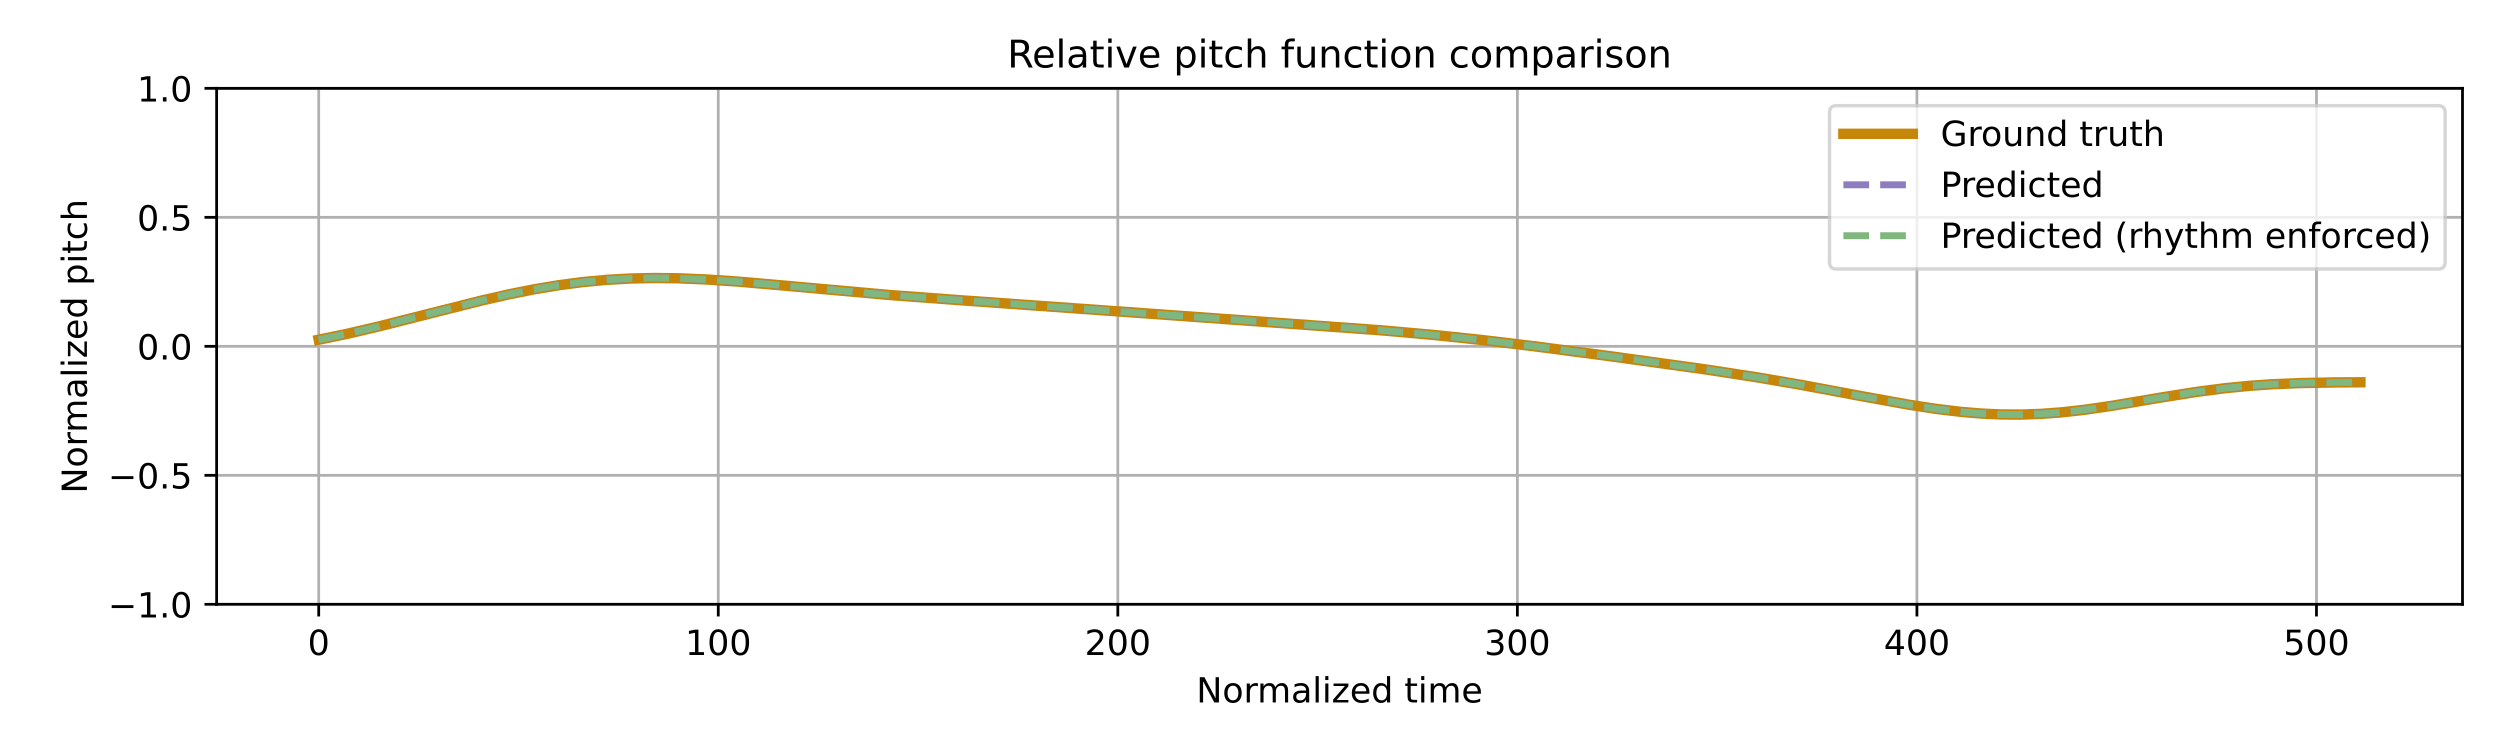
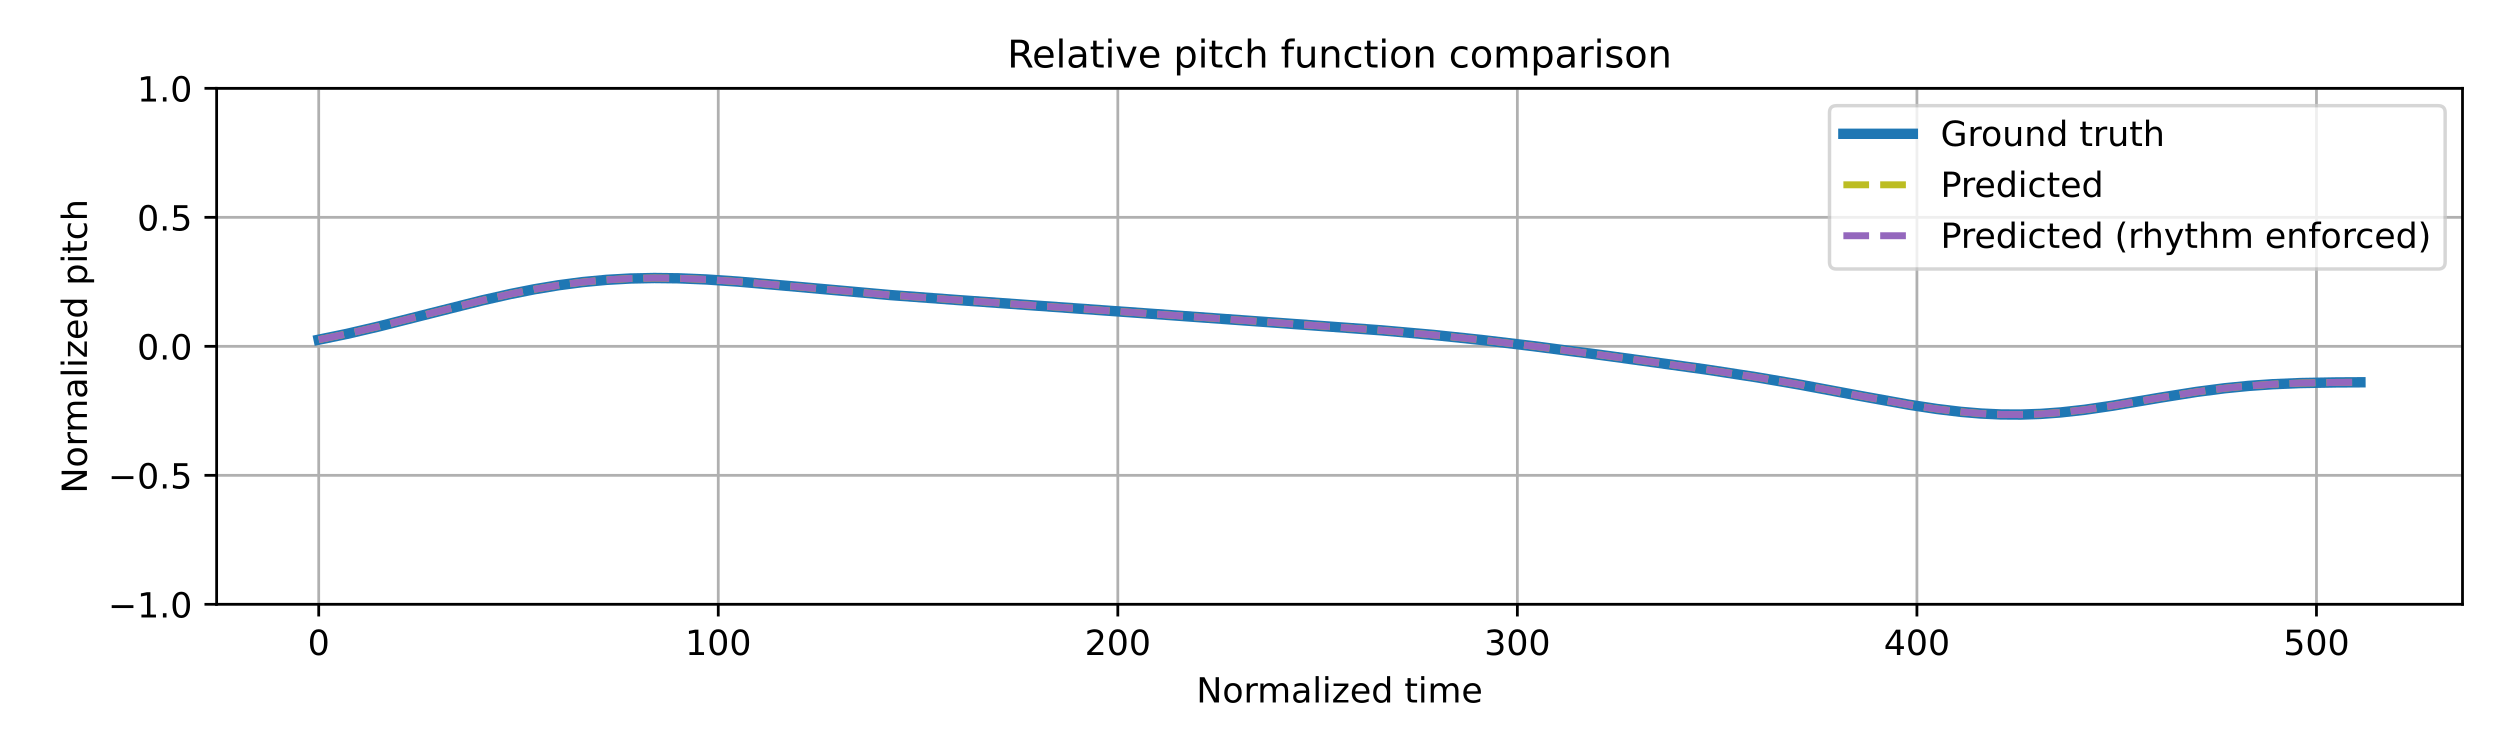
<svg xmlns="http://www.w3.org/2000/svg" xmlns:xlink="http://www.w3.org/1999/xlink" width="720pt" height="216pt" viewBox="0 0 720 216" version="1.1">
  <defs>
    <style type="text/css">*{stroke-linejoin: round; stroke-linecap: butt}</style>
  </defs>
  <g id="figure_1">
    <g id="patch_1">
      <path d="M 0 216  L 720 216  L 720 0  L 0 0  z " style="fill: #ffffff" />
    </g>
    <g id="axes_1">
      <g id="patch_2">
        <path d="M 62.39 174.04  L 709.2 174.04  L 709.2 25.44  L 62.39 25.44  z " style="fill: #ffffff" />
      </g>
      <g id="matplotlib.axis_1">
        <g id="xtick_1">
          <g id="line2d_1">
-             <path d="M 91.79 174.04  L 91.79 25.44  " clip-path="url(#p8aba098088)" style="fill: none; stroke: #b0b0b0; stroke-width: 0.8; stroke-linecap: square" />
+             <path d="M 91.79 174.04  L 91.79 25.44  " clip-path="url(#pf08c0a6683)" style="fill: none; stroke: #b0b0b0; stroke-width: 0.8; stroke-linecap: square" />
          </g>
          <g id="line2d_2">
            <defs>
-               <path id="m269cc4b5a0" d="M 0 0  L 0 3.5  " style="stroke: #000000; stroke-width: 0.8" />
-             </defs>
-             <g>
-               <use xlink:href="#m269cc4b5a0" x="91.79" y="174.04" style="stroke: #000000; stroke-width: 0.8" />
+               <path id="m6218df498c" d="M 0 0  L 0 3.5  " style="stroke: #000000; stroke-width: 0.8" />
+             </defs>
+             <g>
+               <use xlink:href="#m6218df498c" x="91.79" y="174.04" style="stroke: #000000; stroke-width: 0.8" />
            </g>
          </g>
          <g id="text_1">
            <g transform="translate(88.60921 188.6384) scale(0.1 -0.1)">
              <defs>
                <path id="DejaVuSans-30" d="M 2034 4250  Q 1547 4250 1301 3770  Q 1056 3291 1056 2328  Q 1056 1369 1301 889  Q 1547 409 2034 409  Q 2525 409 2770 889  Q 3016 1369 3016 2328  Q 3016 3291 2770 3770  Q 2525 4250 2034 4250  z M 2034 4750  Q 2819 4750 3233 4129  Q 3647 3509 3647 2328  Q 3647 1150 3233 529  Q 2819 -91 2034 -91  Q 1250 -91 836 529  Q 422 1150 422 2328  Q 422 3509 836 4129  Q 1250 4750 2034 4750  z " transform="scale(0.015625)" />
              </defs>
              <use xlink:href="#DejaVuSans-30" />
            </g>
          </g>
        </g>
        <g id="xtick_2">
          <g id="line2d_3">
-             <path d="M 206.861 174.04  L 206.861 25.44  " clip-path="url(#p8aba098088)" style="fill: none; stroke: #b0b0b0; stroke-width: 0.8; stroke-linecap: square" />
+             <path d="M 206.861 174.04  L 206.861 25.44  " clip-path="url(#pf08c0a6683)" style="fill: none; stroke: #b0b0b0; stroke-width: 0.8; stroke-linecap: square" />
          </g>
          <g id="line2d_4">
            <g>
-               <use xlink:href="#m269cc4b5a0" x="206.861" y="174.04" style="stroke: #000000; stroke-width: 0.8" />
+               <use xlink:href="#m6218df498c" x="206.861" y="174.04" style="stroke: #000000; stroke-width: 0.8" />
            </g>
          </g>
          <g id="text_2">
            <g transform="translate(197.317 188.6384) scale(0.1 -0.1)">
              <defs>
                <path id="DejaVuSans-31" d="M 794 531  L 1825 531  L 1825 4091  L 703 3866  L 703 4441  L 1819 4666  L 2450 4666  L 2450 531  L 3481 531  L 3481 0  L 794 0  L 794 531  z " transform="scale(0.015625)" />
              </defs>
              <use xlink:href="#DejaVuSans-31" />
              <use xlink:href="#DejaVuSans-30" transform="translate(63.62305 0)" />
              <use xlink:href="#DejaVuSans-30" transform="translate(127.2461 0)" />
            </g>
          </g>
        </g>
        <g id="xtick_3">
          <g id="line2d_5">
-             <path d="M 321.931 174.04  L 321.931 25.44  " clip-path="url(#p8aba098088)" style="fill: none; stroke: #b0b0b0; stroke-width: 0.8; stroke-linecap: square" />
+             <path d="M 321.931 174.04  L 321.931 25.44  " clip-path="url(#pf08c0a6683)" style="fill: none; stroke: #b0b0b0; stroke-width: 0.8; stroke-linecap: square" />
          </g>
          <g id="line2d_6">
            <g>
-               <use xlink:href="#m269cc4b5a0" x="321.931" y="174.04" style="stroke: #000000; stroke-width: 0.8" />
+               <use xlink:href="#m6218df498c" x="321.931" y="174.04" style="stroke: #000000; stroke-width: 0.8" />
            </g>
          </g>
          <g id="text_3">
            <g transform="translate(312.3872 188.6384) scale(0.1 -0.1)">
              <defs>
                <path id="DejaVuSans-32" d="M 1228 531  L 3431 531  L 3431 0  L 469 0  L 469 531  Q 828 903 1448 1529  Q 2069 2156 2228 2338  Q 2531 2678 2651 2914  Q 2772 3150 2772 3378  Q 2772 3750 2511 3984  Q 2250 4219 1831 4219  Q 1534 4219 1204 4116  Q 875 4013 500 3803  L 500 4441  Q 881 4594 1212 4672  Q 1544 4750 1819 4750  Q 2544 4750 2975 4387  Q 3406 4025 3406 3419  Q 3406 3131 3298 2873  Q 3191 2616 2906 2266  Q 2828 2175 2409 1742  Q 1991 1309 1228 531  z " transform="scale(0.015625)" />
              </defs>
              <use xlink:href="#DejaVuSans-32" />
              <use xlink:href="#DejaVuSans-30" transform="translate(63.62305 0)" />
              <use xlink:href="#DejaVuSans-30" transform="translate(127.2461 0)" />
            </g>
          </g>
        </g>
        <g id="xtick_4">
          <g id="line2d_7">
-             <path d="M 437.001 174.04  L 437.001 25.44  " clip-path="url(#p8aba098088)" style="fill: none; stroke: #b0b0b0; stroke-width: 0.8; stroke-linecap: square" />
+             <path d="M 437.001 174.04  L 437.001 25.44  " clip-path="url(#pf08c0a6683)" style="fill: none; stroke: #b0b0b0; stroke-width: 0.8; stroke-linecap: square" />
          </g>
          <g id="line2d_8">
            <g>
-               <use xlink:href="#m269cc4b5a0" x="437.001" y="174.04" style="stroke: #000000; stroke-width: 0.8" />
+               <use xlink:href="#m6218df498c" x="437.001" y="174.04" style="stroke: #000000; stroke-width: 0.8" />
            </g>
          </g>
          <g id="text_4">
            <g transform="translate(427.4575 188.6384) scale(0.1 -0.1)">
              <defs>
                <path id="DejaVuSans-33" d="M 2597 2516  Q 3050 2419 3304 2112  Q 3559 1806 3559 1356  Q 3559 666 3084 287  Q 2609 -91 1734 -91  Q 1441 -91 1130 -33  Q 819 25 488 141  L 488 750  Q 750 597 1062 519  Q 1375 441 1716 441  Q 2309 441 2620 675  Q 2931 909 2931 1356  Q 2931 1769 2642 2001  Q 2353 2234 1838 2234  L 1294 2234  L 1294 2753  L 1863 2753  Q 2328 2753 2575 2939  Q 2822 3125 2822 3475  Q 2822 3834 2567 4026  Q 2313 4219 1838 4219  Q 1578 4219 1281 4162  Q 984 4106 628 3988  L 628 4550  Q 988 4650 1302 4700  Q 1616 4750 1894 4750  Q 2613 4750 3031 4423  Q 3450 4097 3450 3541  Q 3450 3153 3228 2886  Q 3006 2619 2597 2516  z " transform="scale(0.015625)" />
              </defs>
              <use xlink:href="#DejaVuSans-33" />
              <use xlink:href="#DejaVuSans-30" transform="translate(63.62305 0)" />
              <use xlink:href="#DejaVuSans-30" transform="translate(127.2461 0)" />
            </g>
          </g>
        </g>
        <g id="xtick_5">
          <g id="line2d_9">
-             <path d="M 552.072 174.04  L 552.072 25.44  " clip-path="url(#p8aba098088)" style="fill: none; stroke: #b0b0b0; stroke-width: 0.8; stroke-linecap: square" />
+             <path d="M 552.072 174.04  L 552.072 25.44  " clip-path="url(#pf08c0a6683)" style="fill: none; stroke: #b0b0b0; stroke-width: 0.8; stroke-linecap: square" />
          </g>
          <g id="line2d_10">
            <g>
-               <use xlink:href="#m269cc4b5a0" x="552.072" y="174.04" style="stroke: #000000; stroke-width: 0.8" />
+               <use xlink:href="#m6218df498c" x="552.072" y="174.04" style="stroke: #000000; stroke-width: 0.8" />
            </g>
          </g>
          <g id="text_5">
            <g transform="translate(542.5278 188.6384) scale(0.1 -0.1)">
              <defs>
                <path id="DejaVuSans-34" d="M 2419 4116  L 825 1625  L 2419 1625  L 2419 4116  z M 2253 4666  L 3047 4666  L 3047 1625  L 3713 1625  L 3713 1100  L 3047 1100  L 3047 0  L 2419 0  L 2419 1100  L 313 1100  L 313 1709  L 2253 4666  z " transform="scale(0.015625)" />
              </defs>
              <use xlink:href="#DejaVuSans-34" />
              <use xlink:href="#DejaVuSans-30" transform="translate(63.62305 0)" />
              <use xlink:href="#DejaVuSans-30" transform="translate(127.2461 0)" />
            </g>
          </g>
        </g>
        <g id="xtick_6">
          <g id="line2d_11">
-             <path d="M 667.142 174.04  L 667.142 25.44  " clip-path="url(#p8aba098088)" style="fill: none; stroke: #b0b0b0; stroke-width: 0.8; stroke-linecap: square" />
+             <path d="M 667.142 174.04  L 667.142 25.44  " clip-path="url(#pf08c0a6683)" style="fill: none; stroke: #b0b0b0; stroke-width: 0.8; stroke-linecap: square" />
          </g>
          <g id="line2d_12">
            <g>
-               <use xlink:href="#m269cc4b5a0" x="667.142" y="174.04" style="stroke: #000000; stroke-width: 0.8" />
+               <use xlink:href="#m6218df498c" x="667.142" y="174.04" style="stroke: #000000; stroke-width: 0.8" />
            </g>
          </g>
          <g id="text_6">
            <g transform="translate(657.5981 188.6384) scale(0.1 -0.1)">
              <defs>
                <path id="DejaVuSans-35" d="M 691 4666  L 3169 4666  L 3169 4134  L 1269 4134  L 1269 2991  Q 1406 3038 1543 3061  Q 1681 3084 1819 3084  Q 2600 3084 3056 2656  Q 3513 2228 3513 1497  Q 3513 744 3044 326  Q 2575 -91 1722 -91  Q 1428 -91 1123 -41  Q 819 9 494 109  L 494 744  Q 775 591 1075 516  Q 1375 441 1709 441  Q 2250 441 2565 725  Q 2881 1009 2881 1497  Q 2881 1984 2565 2268  Q 2250 2553 1709 2553  Q 1456 2553 1204 2497  Q 953 2441 691 2322  L 691 4666  z " transform="scale(0.015625)" />
              </defs>
              <use xlink:href="#DejaVuSans-35" />
              <use xlink:href="#DejaVuSans-30" transform="translate(63.62305 0)" />
              <use xlink:href="#DejaVuSans-30" transform="translate(127.2461 0)" />
            </g>
          </g>
        </g>
        <g id="text_7">
          <g transform="translate(344.5544 202.3166) scale(0.1 -0.1)">
            <defs>
              <path id="DejaVuSans-4e" d="M 628 4666  L 1478 4666  L 3547 763  L 3547 4666  L 4159 4666  L 4159 0  L 3309 0  L 1241 3903  L 1241 0  L 628 0  L 628 4666  z " transform="scale(0.015625)" />
              <path id="DejaVuSans-6f" d="M 1959 3097  Q 1497 3097 1228 2736  Q 959 2375 959 1747  Q 959 1119 1226 758  Q 1494 397 1959 397  Q 2419 397 2687 759  Q 2956 1122 2956 1747  Q 2956 2369 2687 2733  Q 2419 3097 1959 3097  z M 1959 3584  Q 2709 3584 3137 3096  Q 3566 2609 3566 1747  Q 3566 888 3137 398  Q 2709 -91 1959 -91  Q 1206 -91 779 398  Q 353 888 353 1747  Q 353 2609 779 3096  Q 1206 3584 1959 3584  z " transform="scale(0.015625)" />
              <path id="DejaVuSans-72" d="M 2631 2963  Q 2534 3019 2420 3045  Q 2306 3072 2169 3072  Q 1681 3072 1420 2755  Q 1159 2438 1159 1844  L 1159 0  L 581 0  L 581 3500  L 1159 3500  L 1159 2956  Q 1341 3275 1631 3429  Q 1922 3584 2338 3584  Q 2397 3584 2469 3576  Q 2541 3569 2628 3553  L 2631 2963  z " transform="scale(0.015625)" />
              <path id="DejaVuSans-6d" d="M 3328 2828  Q 3544 3216 3844 3400  Q 4144 3584 4550 3584  Q 5097 3584 5394 3201  Q 5691 2819 5691 2113  L 5691 0  L 5113 0  L 5113 2094  Q 5113 2597 4934 2840  Q 4756 3084 4391 3084  Q 3944 3084 3684 2787  Q 3425 2491 3425 1978  L 3425 0  L 2847 0  L 2847 2094  Q 2847 2600 2669 2842  Q 2491 3084 2119 3084  Q 1678 3084 1418 2786  Q 1159 2488 1159 1978  L 1159 0  L 581 0  L 581 3500  L 1159 3500  L 1159 2956  Q 1356 3278 1631 3431  Q 1906 3584 2284 3584  Q 2666 3584 2933 3390  Q 3200 3197 3328 2828  z " transform="scale(0.015625)" />
              <path id="DejaVuSans-61" d="M 2194 1759  Q 1497 1759 1228 1600  Q 959 1441 959 1056  Q 959 750 1161 570  Q 1363 391 1709 391  Q 2188 391 2477 730  Q 2766 1069 2766 1631  L 2766 1759  L 2194 1759  z M 3341 1997  L 3341 0  L 2766 0  L 2766 531  Q 2569 213 2275 61  Q 1981 -91 1556 -91  Q 1019 -91 701 211  Q 384 513 384 1019  Q 384 1609 779 1909  Q 1175 2209 1959 2209  L 2766 2209  L 2766 2266  Q 2766 2663 2505 2880  Q 2244 3097 1772 3097  Q 1472 3097 1187 3025  Q 903 2953 641 2809  L 641 3341  Q 956 3463 1253 3523  Q 1550 3584 1831 3584  Q 2591 3584 2966 3190  Q 3341 2797 3341 1997  z " transform="scale(0.015625)" />
              <path id="DejaVuSans-6c" d="M 603 4863  L 1178 4863  L 1178 0  L 603 0  L 603 4863  z " transform="scale(0.015625)" />
              <path id="DejaVuSans-69" d="M 603 3500  L 1178 3500  L 1178 0  L 603 0  L 603 3500  z M 603 4863  L 1178 4863  L 1178 4134  L 603 4134  L 603 4863  z " transform="scale(0.015625)" />
              <path id="DejaVuSans-7a" d="M 353 3500  L 3084 3500  L 3084 2975  L 922 459  L 3084 459  L 3084 0  L 275 0  L 275 525  L 2438 3041  L 353 3041  L 353 3500  z " transform="scale(0.015625)" />
              <path id="DejaVuSans-65" d="M 3597 1894  L 3597 1613  L 953 1613  Q 991 1019 1311 708  Q 1631 397 2203 397  Q 2534 397 2845 478  Q 3156 559 3463 722  L 3463 178  Q 3153 47 2828 -22  Q 2503 -91 2169 -91  Q 1331 -91 842 396  Q 353 884 353 1716  Q 353 2575 817 3079  Q 1281 3584 2069 3584  Q 2775 3584 3186 3129  Q 3597 2675 3597 1894  z M 3022 2063  Q 3016 2534 2758 2815  Q 2500 3097 2075 3097  Q 1594 3097 1305 2825  Q 1016 2553 972 2059  L 3022 2063  z " transform="scale(0.015625)" />
              <path id="DejaVuSans-64" d="M 2906 2969  L 2906 4863  L 3481 4863  L 3481 0  L 2906 0  L 2906 525  Q 2725 213 2448 61  Q 2172 -91 1784 -91  Q 1150 -91 751 415  Q 353 922 353 1747  Q 353 2572 751 3078  Q 1150 3584 1784 3584  Q 2172 3584 2448 3432  Q 2725 3281 2906 2969  z M 947 1747  Q 947 1113 1208 752  Q 1469 391 1925 391  Q 2381 391 2643 752  Q 2906 1113 2906 1747  Q 2906 2381 2643 2742  Q 2381 3103 1925 3103  Q 1469 3103 1208 2742  Q 947 2381 947 1747  z " transform="scale(0.015625)" />
              <path id="DejaVuSans-20" transform="scale(0.015625)" />
              <path id="DejaVuSans-74" d="M 1172 4494  L 1172 3500  L 2356 3500  L 2356 3053  L 1172 3053  L 1172 1153  Q 1172 725 1289 603  Q 1406 481 1766 481  L 2356 481  L 2356 0  L 1766 0  Q 1100 0 847 248  Q 594 497 594 1153  L 594 3053  L 172 3053  L 172 3500  L 594 3500  L 594 4494  L 1172 4494  z " transform="scale(0.015625)" />
            </defs>
            <use xlink:href="#DejaVuSans-4e" />
            <use xlink:href="#DejaVuSans-6f" transform="translate(74.80469 0)" />
            <use xlink:href="#DejaVuSans-72" transform="translate(135.9863 0)" />
            <use xlink:href="#DejaVuSans-6d" transform="translate(175.3496 0)" />
            <use xlink:href="#DejaVuSans-61" transform="translate(272.7617 0)" />
            <use xlink:href="#DejaVuSans-6c" transform="translate(334.041 0)" />
            <use xlink:href="#DejaVuSans-69" transform="translate(361.8242 0)" />
            <use xlink:href="#DejaVuSans-7a" transform="translate(389.6074 0)" />
            <use xlink:href="#DejaVuSans-65" transform="translate(442.0977 0)" />
            <use xlink:href="#DejaVuSans-64" transform="translate(503.6211 0)" />
            <use xlink:href="#DejaVuSans-20" transform="translate(567.0977 0)" />
            <use xlink:href="#DejaVuSans-74" transform="translate(598.8848 0)" />
            <use xlink:href="#DejaVuSans-69" transform="translate(638.0938 0)" />
            <use xlink:href="#DejaVuSans-6d" transform="translate(665.877 0)" />
            <use xlink:href="#DejaVuSans-65" transform="translate(763.2891 0)" />
          </g>
        </g>
      </g>
      <g id="matplotlib.axis_2">
        <g id="ytick_1">
          <g id="line2d_13">
-             <path d="M 62.39 174.04  L 709.2 174.04  " clip-path="url(#p8aba098088)" style="fill: none; stroke: #b0b0b0; stroke-width: 0.8; stroke-linecap: square" />
+             <path d="M 62.39 174.04  L 709.2 174.04  " clip-path="url(#pf08c0a6683)" style="fill: none; stroke: #b0b0b0; stroke-width: 0.8; stroke-linecap: square" />
          </g>
          <g id="line2d_14">
            <defs>
-               <path id="m4a76a04a5f" d="M 0 0  L -3.5 0  " style="stroke: #000000; stroke-width: 0.8" />
-             </defs>
-             <g>
-               <use xlink:href="#m4a76a04a5f" x="62.39" y="174.04" style="stroke: #000000; stroke-width: 0.8" />
+               <path id="m5d47d1d1d8" d="M 0 0  L -3.5 0  " style="stroke: #000000; stroke-width: 0.8" />
+             </defs>
+             <g>
+               <use xlink:href="#m5d47d1d1d8" x="62.39" y="174.04" style="stroke: #000000; stroke-width: 0.8" />
            </g>
          </g>
          <g id="text_8">
            <g transform="translate(31.10719 177.8392) scale(0.1 -0.1)">
              <defs>
                <path id="DejaVuSans-2212" d="M 678 2272  L 4684 2272  L 4684 1741  L 678 1741  L 678 2272  z " transform="scale(0.015625)" />
                <path id="DejaVuSans-2e" d="M 684 794  L 1344 794  L 1344 0  L 684 0  L 684 794  z " transform="scale(0.015625)" />
              </defs>
              <use xlink:href="#DejaVuSans-2212" />
              <use xlink:href="#DejaVuSans-31" transform="translate(83.78906 0)" />
              <use xlink:href="#DejaVuSans-2e" transform="translate(147.4121 0)" />
              <use xlink:href="#DejaVuSans-30" transform="translate(179.1992 0)" />
            </g>
          </g>
        </g>
        <g id="ytick_2">
          <g id="line2d_15">
-             <path d="M 62.39 136.89  L 709.2 136.89  " clip-path="url(#p8aba098088)" style="fill: none; stroke: #b0b0b0; stroke-width: 0.8; stroke-linecap: square" />
+             <path d="M 62.39 136.89  L 709.2 136.89  " clip-path="url(#pf08c0a6683)" style="fill: none; stroke: #b0b0b0; stroke-width: 0.8; stroke-linecap: square" />
          </g>
          <g id="line2d_16">
            <g>
-               <use xlink:href="#m4a76a04a5f" x="62.39" y="136.89" style="stroke: #000000; stroke-width: 0.8" />
+               <use xlink:href="#m5d47d1d1d8" x="62.39" y="136.89" style="stroke: #000000; stroke-width: 0.8" />
            </g>
          </g>
          <g id="text_9">
            <g transform="translate(31.10719 140.6892) scale(0.1 -0.1)">
              <use xlink:href="#DejaVuSans-2212" />
              <use xlink:href="#DejaVuSans-30" transform="translate(83.78906 0)" />
              <use xlink:href="#DejaVuSans-2e" transform="translate(147.4121 0)" />
              <use xlink:href="#DejaVuSans-35" transform="translate(179.1992 0)" />
            </g>
          </g>
        </g>
        <g id="ytick_3">
          <g id="line2d_17">
-             <path d="M 62.39 99.74  L 709.2 99.74  " clip-path="url(#p8aba098088)" style="fill: none; stroke: #b0b0b0; stroke-width: 0.8; stroke-linecap: square" />
+             <path d="M 62.39 99.74  L 709.2 99.74  " clip-path="url(#pf08c0a6683)" style="fill: none; stroke: #b0b0b0; stroke-width: 0.8; stroke-linecap: square" />
          </g>
          <g id="line2d_18">
            <g>
-               <use xlink:href="#m4a76a04a5f" x="62.39" y="99.74" style="stroke: #000000; stroke-width: 0.8" />
+               <use xlink:href="#m5d47d1d1d8" x="62.39" y="99.74" style="stroke: #000000; stroke-width: 0.8" />
            </g>
          </g>
          <g id="text_10">
            <g transform="translate(39.48687 103.5392) scale(0.1 -0.1)">
              <use xlink:href="#DejaVuSans-30" />
              <use xlink:href="#DejaVuSans-2e" transform="translate(63.62305 0)" />
              <use xlink:href="#DejaVuSans-30" transform="translate(95.41016 0)" />
            </g>
          </g>
        </g>
        <g id="ytick_4">
          <g id="line2d_19">
-             <path d="M 62.39 62.59  L 709.2 62.59  " clip-path="url(#p8aba098088)" style="fill: none; stroke: #b0b0b0; stroke-width: 0.8; stroke-linecap: square" />
+             <path d="M 62.39 62.59  L 709.2 62.59  " clip-path="url(#pf08c0a6683)" style="fill: none; stroke: #b0b0b0; stroke-width: 0.8; stroke-linecap: square" />
          </g>
          <g id="line2d_20">
            <g>
-               <use xlink:href="#m4a76a04a5f" x="62.39" y="62.59" style="stroke: #000000; stroke-width: 0.8" />
+               <use xlink:href="#m5d47d1d1d8" x="62.39" y="62.59" style="stroke: #000000; stroke-width: 0.8" />
            </g>
          </g>
          <g id="text_11">
            <g transform="translate(39.48687 66.38922) scale(0.1 -0.1)">
              <use xlink:href="#DejaVuSans-30" />
              <use xlink:href="#DejaVuSans-2e" transform="translate(63.62305 0)" />
              <use xlink:href="#DejaVuSans-35" transform="translate(95.41016 0)" />
            </g>
          </g>
        </g>
        <g id="ytick_5">
          <g id="line2d_21">
-             <path d="M 62.39 25.44  L 709.2 25.44  " clip-path="url(#p8aba098088)" style="fill: none; stroke: #b0b0b0; stroke-width: 0.8; stroke-linecap: square" />
+             <path d="M 62.39 25.44  L 709.2 25.44  " clip-path="url(#pf08c0a6683)" style="fill: none; stroke: #b0b0b0; stroke-width: 0.8; stroke-linecap: square" />
          </g>
          <g id="line2d_22">
            <g>
-               <use xlink:href="#m4a76a04a5f" x="62.39" y="25.44" style="stroke: #000000; stroke-width: 0.8" />
+               <use xlink:href="#m5d47d1d1d8" x="62.39" y="25.44" style="stroke: #000000; stroke-width: 0.8" />
            </g>
          </g>
          <g id="text_12">
            <g transform="translate(39.48687 29.23922) scale(0.1 -0.1)">
              <use xlink:href="#DejaVuSans-31" />
              <use xlink:href="#DejaVuSans-2e" transform="translate(63.62305 0)" />
              <use xlink:href="#DejaVuSans-30" transform="translate(95.41016 0)" />
            </g>
          </g>
        </g>
        <g id="text_13">
          <g transform="translate(25.0275 142.1259) rotate(-90) scale(0.1 -0.1)">
            <defs>
              <path id="DejaVuSans-70" d="M 1159 525  L 1159 -1331  L 581 -1331  L 581 3500  L 1159 3500  L 1159 2969  Q 1341 3281 1617 3432  Q 1894 3584 2278 3584  Q 2916 3584 3314 3078  Q 3713 2572 3713 1747  Q 3713 922 3314 415  Q 2916 -91 2278 -91  Q 1894 -91 1617 61  Q 1341 213 1159 525  z M 3116 1747  Q 3116 2381 2855 2742  Q 2594 3103 2138 3103  Q 1681 3103 1420 2742  Q 1159 2381 1159 1747  Q 1159 1113 1420 752  Q 1681 391 2138 391  Q 2594 391 2855 752  Q 3116 1113 3116 1747  z " transform="scale(0.015625)" />
              <path id="DejaVuSans-63" d="M 3122 3366  L 3122 2828  Q 2878 2963 2633 3030  Q 2388 3097 2138 3097  Q 1578 3097 1268 2742  Q 959 2388 959 1747  Q 959 1106 1268 751  Q 1578 397 2138 397  Q 2388 397 2633 464  Q 2878 531 3122 666  L 3122 134  Q 2881 22 2623 -34  Q 2366 -91 2075 -91  Q 1284 -91 818 406  Q 353 903 353 1747  Q 353 2603 823 3093  Q 1294 3584 2113 3584  Q 2378 3584 2631 3529  Q 2884 3475 3122 3366  z " transform="scale(0.015625)" />
              <path id="DejaVuSans-68" d="M 3513 2113  L 3513 0  L 2938 0  L 2938 2094  Q 2938 2591 2744 2837  Q 2550 3084 2163 3084  Q 1697 3084 1428 2787  Q 1159 2491 1159 1978  L 1159 0  L 581 0  L 581 4863  L 1159 4863  L 1159 2956  Q 1366 3272 1645 3428  Q 1925 3584 2291 3584  Q 2894 3584 3203 3211  Q 3513 2838 3513 2113  z " transform="scale(0.015625)" />
            </defs>
            <use xlink:href="#DejaVuSans-4e" />
            <use xlink:href="#DejaVuSans-6f" transform="translate(74.80469 0)" />
            <use xlink:href="#DejaVuSans-72" transform="translate(135.9863 0)" />
            <use xlink:href="#DejaVuSans-6d" transform="translate(175.3496 0)" />
            <use xlink:href="#DejaVuSans-61" transform="translate(272.7617 0)" />
            <use xlink:href="#DejaVuSans-6c" transform="translate(334.041 0)" />
            <use xlink:href="#DejaVuSans-69" transform="translate(361.8242 0)" />
            <use xlink:href="#DejaVuSans-7a" transform="translate(389.6074 0)" />
            <use xlink:href="#DejaVuSans-65" transform="translate(442.0977 0)" />
            <use xlink:href="#DejaVuSans-64" transform="translate(503.6211 0)" />
            <use xlink:href="#DejaVuSans-20" transform="translate(567.0977 0)" />
            <use xlink:href="#DejaVuSans-70" transform="translate(598.8848 0)" />
            <use xlink:href="#DejaVuSans-69" transform="translate(662.3613 0)" />
            <use xlink:href="#DejaVuSans-74" transform="translate(690.1445 0)" />
            <use xlink:href="#DejaVuSans-63" transform="translate(729.3535 0)" />
            <use xlink:href="#DejaVuSans-68" transform="translate(784.334 0)" />
          </g>
        </g>
      </g>
      <g id="line2d_23">
-         <path d="M 91.79 97.829  L 99.845 96.171  L 109.051 94.031  L 121.709 90.829  L 138.969 86.484  L 147.024 84.67  L 153.928 83.304  L 160.833 82.155  L 167.737 81.248  L 174.641 80.599  L 181.545 80.21  L 188.449 80.068  L 195.354 80.151  L 203.409 80.486  L 212.614 81.106  L 225.272 82.203  L 256.341 84.975  L 275.903 86.418  L 331.137 90.335  L 367.959 92.976  L 397.877 95.139  L 412.837 96.46  L 426.645 97.904  L 441.604 99.694  L 463.467 102.559  L 491.084 106.379  L 506.043 108.674  L 518.701 110.842  L 535.962 114.066  L 549.77 116.56  L 557.825 117.789  L 564.729 118.614  L 570.483 119.095  L 576.236 119.363  L 581.99 119.399  L 587.743 119.202  L 593.497 118.78  L 600.401 118.012  L 608.456 116.838  L 622.264 114.508  L 632.621 112.865  L 640.676 111.821  L 647.58 111.14  L 654.484 110.66  L 662.539 110.322  L 672.895 110.136  L 679.8 110.099  L 679.8 110.099  " clip-path="url(#p8aba098088)" style="fill: none; stroke: #c5860a; stroke-width: 3; stroke-linecap: square" />
+         <path d="M 91.79 97.829  L 99.845 96.171  L 109.051 94.031  L 121.709 90.829  L 138.969 86.484  L 147.024 84.67  L 153.928 83.304  L 160.833 82.155  L 167.737 81.248  L 174.641 80.599  L 181.545 80.21  L 188.449 80.068  L 195.354 80.151  L 203.409 80.486  L 212.614 81.106  L 225.272 82.203  L 256.341 84.975  L 275.903 86.418  L 331.137 90.335  L 367.959 92.976  L 397.877 95.139  L 412.837 96.46  L 426.645 97.904  L 441.604 99.694  L 463.467 102.559  L 491.084 106.379  L 506.043 108.674  L 518.701 110.842  L 535.962 114.066  L 549.77 116.56  L 557.825 117.789  L 564.729 118.614  L 570.483 119.095  L 576.236 119.363  L 581.99 119.399  L 587.743 119.202  L 593.497 118.78  L 600.401 118.012  L 608.456 116.838  L 622.264 114.508  L 632.621 112.865  L 640.676 111.821  L 647.58 111.14  L 654.484 110.66  L 662.539 110.322  L 672.895 110.136  L 679.8 110.099  L 679.8 110.099  " clip-path="url(#pf08c0a6683)" style="fill: none; stroke: #1f77b4; stroke-width: 3; stroke-linecap: square" />
      </g>
      <g id="line2d_24">
-         <path d="M 91.79 97.829  L 99.845 96.171  L 109.051 94.031  L 121.709 90.829  L 138.969 86.484  L 147.024 84.67  L 153.928 83.304  L 160.833 82.155  L 167.737 81.248  L 174.641 80.599  L 181.545 80.21  L 188.449 80.068  L 195.354 80.151  L 203.409 80.486  L 212.614 81.106  L 225.272 82.203  L 256.341 84.975  L 275.903 86.418  L 331.137 90.335  L 367.959 92.976  L 397.877 95.139  L 412.837 96.46  L 426.645 97.904  L 441.604 99.694  L 463.467 102.559  L 491.084 106.379  L 506.043 108.674  L 518.701 110.842  L 535.962 114.066  L 549.77 116.56  L 557.825 117.789  L 564.729 118.614  L 570.483 119.095  L 576.236 119.363  L 581.99 119.399  L 587.743 119.202  L 593.497 118.78  L 600.401 118.012  L 608.456 116.838  L 622.264 114.508  L 632.621 112.865  L 640.676 111.821  L 647.58 111.14  L 654.484 110.66  L 662.539 110.322  L 672.895 110.136  L 679.8 110.099  L 679.8 110.099  " clip-path="url(#p8aba098088)" style="fill: none; stroke-dasharray: 7.4,3.2; stroke-dashoffset: 0; stroke: #8e7dbe; stroke-width: 2" />
+         <path d="M 91.79 97.829  L 99.845 96.171  L 109.051 94.031  L 121.709 90.829  L 138.969 86.484  L 147.024 84.67  L 153.928 83.304  L 160.833 82.155  L 167.737 81.248  L 174.641 80.599  L 181.545 80.21  L 188.449 80.068  L 195.354 80.151  L 203.409 80.486  L 212.614 81.106  L 225.272 82.203  L 256.341 84.975  L 275.903 86.418  L 331.137 90.335  L 367.959 92.976  L 397.877 95.139  L 412.837 96.46  L 426.645 97.904  L 441.604 99.694  L 463.467 102.559  L 491.084 106.379  L 506.043 108.674  L 518.701 110.842  L 535.962 114.066  L 549.77 116.56  L 557.825 117.789  L 564.729 118.614  L 570.483 119.095  L 576.236 119.363  L 581.99 119.399  L 587.743 119.202  L 593.497 118.78  L 600.401 118.012  L 608.456 116.838  L 622.264 114.508  L 632.621 112.865  L 640.676 111.821  L 647.58 111.14  L 654.484 110.66  L 662.539 110.322  L 672.895 110.136  L 679.8 110.099  L 679.8 110.099  " clip-path="url(#pf08c0a6683)" style="fill: none; stroke-dasharray: 7.4,3.2; stroke-dashoffset: 0; stroke: #bcbd22; stroke-width: 2" />
      </g>
      <g id="line2d_25">
-         <path d="M 91.79 97.829  L 99.845 96.171  L 109.051 94.031  L 121.709 90.829  L 138.969 86.484  L 147.024 84.67  L 153.928 83.304  L 160.833 82.155  L 167.737 81.248  L 174.641 80.599  L 181.545 80.21  L 188.449 80.068  L 195.354 80.151  L 203.409 80.486  L 212.614 81.106  L 225.272 82.203  L 256.341 84.975  L 275.903 86.418  L 331.137 90.335  L 367.959 92.976  L 397.877 95.139  L 412.837 96.46  L 426.645 97.904  L 441.604 99.694  L 463.467 102.559  L 491.084 106.379  L 506.043 108.674  L 518.701 110.842  L 535.962 114.066  L 549.77 116.56  L 557.825 117.789  L 564.729 118.614  L 570.483 119.095  L 576.236 119.363  L 581.99 119.399  L 587.743 119.202  L 593.497 118.78  L 600.401 118.012  L 608.456 116.838  L 622.264 114.508  L 632.621 112.865  L 640.676 111.821  L 647.58 111.14  L 654.484 110.66  L 662.539 110.322  L 672.895 110.136  L 679.8 110.099  L 679.8 110.099  " clip-path="url(#p8aba098088)" style="fill: none; stroke-dasharray: 7.4,3.2; stroke-dashoffset: 0; stroke: #7fb77e; stroke-width: 2" />
+         <path d="M 91.79 97.829  L 99.845 96.171  L 109.051 94.031  L 121.709 90.829  L 138.969 86.484  L 147.024 84.67  L 153.928 83.304  L 160.833 82.155  L 167.737 81.248  L 174.641 80.599  L 181.545 80.21  L 188.449 80.068  L 195.354 80.151  L 203.409 80.486  L 212.614 81.106  L 225.272 82.203  L 256.341 84.975  L 275.903 86.418  L 331.137 90.335  L 367.959 92.976  L 397.877 95.139  L 412.837 96.46  L 426.645 97.904  L 441.604 99.694  L 463.467 102.559  L 491.084 106.379  L 506.043 108.674  L 518.701 110.842  L 535.962 114.066  L 549.77 116.56  L 557.825 117.789  L 564.729 118.614  L 570.483 119.095  L 576.236 119.363  L 581.99 119.399  L 587.743 119.202  L 593.497 118.78  L 600.401 118.012  L 608.456 116.838  L 622.264 114.508  L 632.621 112.865  L 640.676 111.821  L 647.58 111.14  L 654.484 110.66  L 662.539 110.322  L 672.895 110.136  L 679.8 110.099  L 679.8 110.099  " clip-path="url(#pf08c0a6683)" style="fill: none; stroke-dasharray: 7.4,3.2; stroke-dashoffset: 0; stroke: #9467bd; stroke-width: 2" />
      </g>
      <g id="patch_3">
        <path d="M 62.39 174.04  L 62.39 25.44  " style="fill: none; stroke: #000000; stroke-width: 0.8; stroke-linejoin: miter; stroke-linecap: square" />
      </g>
      <g id="patch_4">
        <path d="M 709.2 174.04  L 709.2 25.44  " style="fill: none; stroke: #000000; stroke-width: 0.8; stroke-linejoin: miter; stroke-linecap: square" />
      </g>
      <g id="patch_5">
        <path d="M 62.39 174.04  L 709.2 174.04  " style="fill: none; stroke: #000000; stroke-width: 0.8; stroke-linejoin: miter; stroke-linecap: square" />
      </g>
      <g id="patch_6">
        <path d="M 62.39 25.44  L 709.2 25.44  " style="fill: none; stroke: #000000; stroke-width: 0.8; stroke-linejoin: miter; stroke-linecap: square" />
      </g>
      <g id="text_14">
        <g transform="translate(290.1045 19.44) scale(0.11 -0.11)">
          <defs>
            <path id="DejaVuSans-52" d="M 2841 2188  Q 3044 2119 3236 1894  Q 3428 1669 3622 1275  L 4263 0  L 3584 0  L 2988 1197  Q 2756 1666 2539 1819  Q 2322 1972 1947 1972  L 1259 1972  L 1259 0  L 628 0  L 628 4666  L 2053 4666  Q 2853 4666 3247 4331  Q 3641 3997 3641 3322  Q 3641 2881 3436 2590  Q 3231 2300 2841 2188  z M 1259 4147  L 1259 2491  L 2053 2491  Q 2509 2491 2742 2702  Q 2975 2913 2975 3322  Q 2975 3731 2742 3939  Q 2509 4147 2053 4147  L 1259 4147  z " transform="scale(0.015625)" />
            <path id="DejaVuSans-76" d="M 191 3500  L 800 3500  L 1894 563  L 2988 3500  L 3597 3500  L 2284 0  L 1503 0  L 191 3500  z " transform="scale(0.015625)" />
            <path id="DejaVuSans-66" d="M 2375 4863  L 2375 4384  L 1825 4384  Q 1516 4384 1395 4259  Q 1275 4134 1275 3809  L 1275 3500  L 2222 3500  L 2222 3053  L 1275 3053  L 1275 0  L 697 0  L 697 3053  L 147 3053  L 147 3500  L 697 3500  L 697 3744  Q 697 4328 969 4595  Q 1241 4863 1831 4863  L 2375 4863  z " transform="scale(0.015625)" />
            <path id="DejaVuSans-75" d="M 544 1381  L 544 3500  L 1119 3500  L 1119 1403  Q 1119 906 1312 657  Q 1506 409 1894 409  Q 2359 409 2629 706  Q 2900 1003 2900 1516  L 2900 3500  L 3475 3500  L 3475 0  L 2900 0  L 2900 538  Q 2691 219 2414 64  Q 2138 -91 1772 -91  Q 1169 -91 856 284  Q 544 659 544 1381  z M 1991 3584  L 1991 3584  z " transform="scale(0.015625)" />
            <path id="DejaVuSans-6e" d="M 3513 2113  L 3513 0  L 2938 0  L 2938 2094  Q 2938 2591 2744 2837  Q 2550 3084 2163 3084  Q 1697 3084 1428 2787  Q 1159 2491 1159 1978  L 1159 0  L 581 0  L 581 3500  L 1159 3500  L 1159 2956  Q 1366 3272 1645 3428  Q 1925 3584 2291 3584  Q 2894 3584 3203 3211  Q 3513 2838 3513 2113  z " transform="scale(0.015625)" />
            <path id="DejaVuSans-73" d="M 2834 3397  L 2834 2853  Q 2591 2978 2328 3040  Q 2066 3103 1784 3103  Q 1356 3103 1142 2972  Q 928 2841 928 2578  Q 928 2378 1081 2264  Q 1234 2150 1697 2047  L 1894 2003  Q 2506 1872 2764 1633  Q 3022 1394 3022 966  Q 3022 478 2636 193  Q 2250 -91 1575 -91  Q 1294 -91 989 -36  Q 684 19 347 128  L 347 722  Q 666 556 975 473  Q 1284 391 1588 391  Q 1994 391 2212 530  Q 2431 669 2431 922  Q 2431 1156 2273 1281  Q 2116 1406 1581 1522  L 1381 1569  Q 847 1681 609 1914  Q 372 2147 372 2553  Q 372 3047 722 3315  Q 1072 3584 1716 3584  Q 2034 3584 2315 3537  Q 2597 3491 2834 3397  z " transform="scale(0.015625)" />
          </defs>
          <use xlink:href="#DejaVuSans-52" />
          <use xlink:href="#DejaVuSans-65" transform="translate(64.98242 0)" />
          <use xlink:href="#DejaVuSans-6c" transform="translate(126.5059 0)" />
          <use xlink:href="#DejaVuSans-61" transform="translate(154.2891 0)" />
          <use xlink:href="#DejaVuSans-74" transform="translate(215.5684 0)" />
          <use xlink:href="#DejaVuSans-69" transform="translate(254.7773 0)" />
          <use xlink:href="#DejaVuSans-76" transform="translate(282.5605 0)" />
          <use xlink:href="#DejaVuSans-65" transform="translate(341.7402 0)" />
          <use xlink:href="#DejaVuSans-20" transform="translate(403.2637 0)" />
          <use xlink:href="#DejaVuSans-70" transform="translate(435.0508 0)" />
          <use xlink:href="#DejaVuSans-69" transform="translate(498.5273 0)" />
          <use xlink:href="#DejaVuSans-74" transform="translate(526.3105 0)" />
          <use xlink:href="#DejaVuSans-63" transform="translate(565.5195 0)" />
          <use xlink:href="#DejaVuSans-68" transform="translate(620.5 0)" />
          <use xlink:href="#DejaVuSans-20" transform="translate(683.8789 0)" />
          <use xlink:href="#DejaVuSans-66" transform="translate(715.666 0)" />
          <use xlink:href="#DejaVuSans-75" transform="translate(750.8711 0)" />
          <use xlink:href="#DejaVuSans-6e" transform="translate(814.25 0)" />
          <use xlink:href="#DejaVuSans-63" transform="translate(877.6289 0)" />
          <use xlink:href="#DejaVuSans-74" transform="translate(932.6094 0)" />
          <use xlink:href="#DejaVuSans-69" transform="translate(971.8184 0)" />
          <use xlink:href="#DejaVuSans-6f" transform="translate(999.6016 0)" />
          <use xlink:href="#DejaVuSans-6e" transform="translate(1060.783 0)" />
          <use xlink:href="#DejaVuSans-20" transform="translate(1124.162 0)" />
          <use xlink:href="#DejaVuSans-63" transform="translate(1155.949 0)" />
          <use xlink:href="#DejaVuSans-6f" transform="translate(1210.93 0)" />
          <use xlink:href="#DejaVuSans-6d" transform="translate(1272.111 0)" />
          <use xlink:href="#DejaVuSans-70" transform="translate(1369.523 0)" />
          <use xlink:href="#DejaVuSans-61" transform="translate(1433 0)" />
          <use xlink:href="#DejaVuSans-72" transform="translate(1494.279 0)" />
          <use xlink:href="#DejaVuSans-69" transform="translate(1535.393 0)" />
          <use xlink:href="#DejaVuSans-73" transform="translate(1563.176 0)" />
          <use xlink:href="#DejaVuSans-6f" transform="translate(1615.275 0)" />
          <use xlink:href="#DejaVuSans-6e" transform="translate(1676.457 0)" />
        </g>
      </g>
      <g id="legend_1">
        <g id="patch_7">
          <path d="M 528.894 77.474  L 702.2 77.474  Q 704.2 77.474 704.2 75.474  L 704.2 32.44  Q 704.2 30.44 702.2 30.44  L 528.894 30.44  Q 526.894 30.44 526.894 32.44  L 526.894 75.474  Q 526.894 77.474 528.894 77.474  z " style="fill: #ffffff; opacity: 0.8; stroke: #cccccc; stroke-linejoin: miter" />
        </g>
        <g id="line2d_26">
-           <path d="M 530.894 38.538  L 540.894 38.538  L 550.894 38.538  " style="fill: none; stroke: #c5860a; stroke-width: 3; stroke-linecap: square" />
+           <path d="M 530.894 38.538  L 540.894 38.538  L 550.894 38.538  " style="fill: none; stroke: #1f77b4; stroke-width: 3; stroke-linecap: square" />
        </g>
        <g id="text_15">
          <g transform="translate(558.8937 42.03844) scale(0.1 -0.1)">
            <defs>
              <path id="DejaVuSans-47" d="M 3809 666  L 3809 1919  L 2778 1919  L 2778 2438  L 4434 2438  L 4434 434  Q 4069 175 3628 42  Q 3188 -91 2688 -91  Q 1594 -91 976 548  Q 359 1188 359 2328  Q 359 3472 976 4111  Q 1594 4750 2688 4750  Q 3144 4750 3555 4637  Q 3966 4525 4313 4306  L 4313 3634  Q 3963 3931 3569 4081  Q 3175 4231 2741 4231  Q 1884 4231 1454 3753  Q 1025 3275 1025 2328  Q 1025 1384 1454 906  Q 1884 428 2741 428  Q 3075 428 3337 486  Q 3600 544 3809 666  z " transform="scale(0.015625)" />
            </defs>
            <use xlink:href="#DejaVuSans-47" />
            <use xlink:href="#DejaVuSans-72" transform="translate(77.49023 0)" />
            <use xlink:href="#DejaVuSans-6f" transform="translate(116.3535 0)" />
            <use xlink:href="#DejaVuSans-75" transform="translate(177.5352 0)" />
            <use xlink:href="#DejaVuSans-6e" transform="translate(240.9141 0)" />
            <use xlink:href="#DejaVuSans-64" transform="translate(304.293 0)" />
            <use xlink:href="#DejaVuSans-20" transform="translate(367.7695 0)" />
            <use xlink:href="#DejaVuSans-74" transform="translate(399.5566 0)" />
            <use xlink:href="#DejaVuSans-72" transform="translate(438.7656 0)" />
            <use xlink:href="#DejaVuSans-75" transform="translate(479.8789 0)" />
            <use xlink:href="#DejaVuSans-74" transform="translate(543.2578 0)" />
            <use xlink:href="#DejaVuSans-68" transform="translate(582.4668 0)" />
          </g>
        </g>
        <g id="line2d_27">
-           <path d="M 530.894 53.217  L 540.894 53.217  L 550.894 53.217  " style="fill: none; stroke-dasharray: 7.4,3.2; stroke-dashoffset: 0; stroke: #8e7dbe; stroke-width: 2" />
+           <path d="M 530.894 53.217  L 540.894 53.217  L 550.894 53.217  " style="fill: none; stroke-dasharray: 7.4,3.2; stroke-dashoffset: 0; stroke: #bcbd22; stroke-width: 2" />
        </g>
        <g id="text_16">
          <g transform="translate(558.8937 56.71656) scale(0.1 -0.1)">
            <defs>
              <path id="DejaVuSans-50" d="M 1259 4147  L 1259 2394  L 2053 2394  Q 2494 2394 2734 2622  Q 2975 2850 2975 3272  Q 2975 3691 2734 3919  Q 2494 4147 2053 4147  L 1259 4147  z M 628 4666  L 2053 4666  Q 2838 4666 3239 4311  Q 3641 3956 3641 3272  Q 3641 2581 3239 2228  Q 2838 1875 2053 1875  L 1259 1875  L 1259 0  L 628 0  L 628 4666  z " transform="scale(0.015625)" />
            </defs>
            <use xlink:href="#DejaVuSans-50" />
            <use xlink:href="#DejaVuSans-72" transform="translate(58.55273 0)" />
            <use xlink:href="#DejaVuSans-65" transform="translate(97.41602 0)" />
            <use xlink:href="#DejaVuSans-64" transform="translate(158.9395 0)" />
            <use xlink:href="#DejaVuSans-69" transform="translate(222.416 0)" />
            <use xlink:href="#DejaVuSans-63" transform="translate(250.1992 0)" />
            <use xlink:href="#DejaVuSans-74" transform="translate(305.1797 0)" />
            <use xlink:href="#DejaVuSans-65" transform="translate(344.3887 0)" />
            <use xlink:href="#DejaVuSans-64" transform="translate(405.9121 0)" />
          </g>
        </g>
        <g id="line2d_28">
-           <path d="M 530.894 67.895  L 540.894 67.895  L 550.894 67.895  " style="fill: none; stroke-dasharray: 7.4,3.2; stroke-dashoffset: 0; stroke: #7fb77e; stroke-width: 2" />
+           <path d="M 530.894 67.895  L 540.894 67.895  L 550.894 67.895  " style="fill: none; stroke-dasharray: 7.4,3.2; stroke-dashoffset: 0; stroke: #9467bd; stroke-width: 2" />
        </g>
        <g id="text_17">
          <g transform="translate(558.8937 71.39469) scale(0.1 -0.1)">
            <defs>
              <path id="DejaVuSans-28" d="M 1984 4856  Q 1566 4138 1362 3434  Q 1159 2731 1159 2009  Q 1159 1288 1364 580  Q 1569 -128 1984 -844  L 1484 -844  Q 1016 -109 783 600  Q 550 1309 550 2009  Q 550 2706 781 3412  Q 1013 4119 1484 4856  L 1984 4856  z " transform="scale(0.015625)" />
              <path id="DejaVuSans-79" d="M 2059 -325  Q 1816 -950 1584 -1140  Q 1353 -1331 966 -1331  L 506 -1331  L 506 -850  L 844 -850  Q 1081 -850 1212 -737  Q 1344 -625 1503 -206  L 1606 56  L 191 3500  L 800 3500  L 1894 763  L 2988 3500  L 3597 3500  L 2059 -325  z " transform="scale(0.015625)" />
              <path id="DejaVuSans-29" d="M 513 4856  L 1013 4856  Q 1481 4119 1714 3412  Q 1947 2706 1947 2009  Q 1947 1309 1714 600  Q 1481 -109 1013 -844  L 513 -844  Q 928 -128 1133 580  Q 1338 1288 1338 2009  Q 1338 2731 1133 3434  Q 928 4138 513 4856  z " transform="scale(0.015625)" />
            </defs>
            <use xlink:href="#DejaVuSans-50" />
            <use xlink:href="#DejaVuSans-72" transform="translate(58.55273 0)" />
            <use xlink:href="#DejaVuSans-65" transform="translate(97.41602 0)" />
            <use xlink:href="#DejaVuSans-64" transform="translate(158.9395 0)" />
            <use xlink:href="#DejaVuSans-69" transform="translate(222.416 0)" />
            <use xlink:href="#DejaVuSans-63" transform="translate(250.1992 0)" />
            <use xlink:href="#DejaVuSans-74" transform="translate(305.1797 0)" />
            <use xlink:href="#DejaVuSans-65" transform="translate(344.3887 0)" />
            <use xlink:href="#DejaVuSans-64" transform="translate(405.9121 0)" />
            <use xlink:href="#DejaVuSans-20" transform="translate(469.3887 0)" />
            <use xlink:href="#DejaVuSans-28" transform="translate(501.1758 0)" />
            <use xlink:href="#DejaVuSans-72" transform="translate(540.1895 0)" />
            <use xlink:href="#DejaVuSans-68" transform="translate(579.5527 0)" />
            <use xlink:href="#DejaVuSans-79" transform="translate(642.9316 0)" />
            <use xlink:href="#DejaVuSans-74" transform="translate(702.1113 0)" />
            <use xlink:href="#DejaVuSans-68" transform="translate(741.3203 0)" />
            <use xlink:href="#DejaVuSans-6d" transform="translate(804.6992 0)" />
            <use xlink:href="#DejaVuSans-20" transform="translate(902.1113 0)" />
            <use xlink:href="#DejaVuSans-65" transform="translate(933.8984 0)" />
            <use xlink:href="#DejaVuSans-6e" transform="translate(995.4219 0)" />
            <use xlink:href="#DejaVuSans-66" transform="translate(1058.801 0)" />
            <use xlink:href="#DejaVuSans-6f" transform="translate(1094.006 0)" />
            <use xlink:href="#DejaVuSans-72" transform="translate(1155.188 0)" />
            <use xlink:href="#DejaVuSans-63" transform="translate(1194.051 0)" />
            <use xlink:href="#DejaVuSans-65" transform="translate(1249.031 0)" />
            <use xlink:href="#DejaVuSans-64" transform="translate(1310.555 0)" />
            <use xlink:href="#DejaVuSans-29" transform="translate(1374.031 0)" />
          </g>
        </g>
      </g>
    </g>
  </g>
  <defs>
-     <clipPath id="p8aba098088">
+     <clipPath id="pf08c0a6683">
      <rect x="62.39" y="25.44" width="646.81" height="148.6" />
    </clipPath>
  </defs>
</svg>
